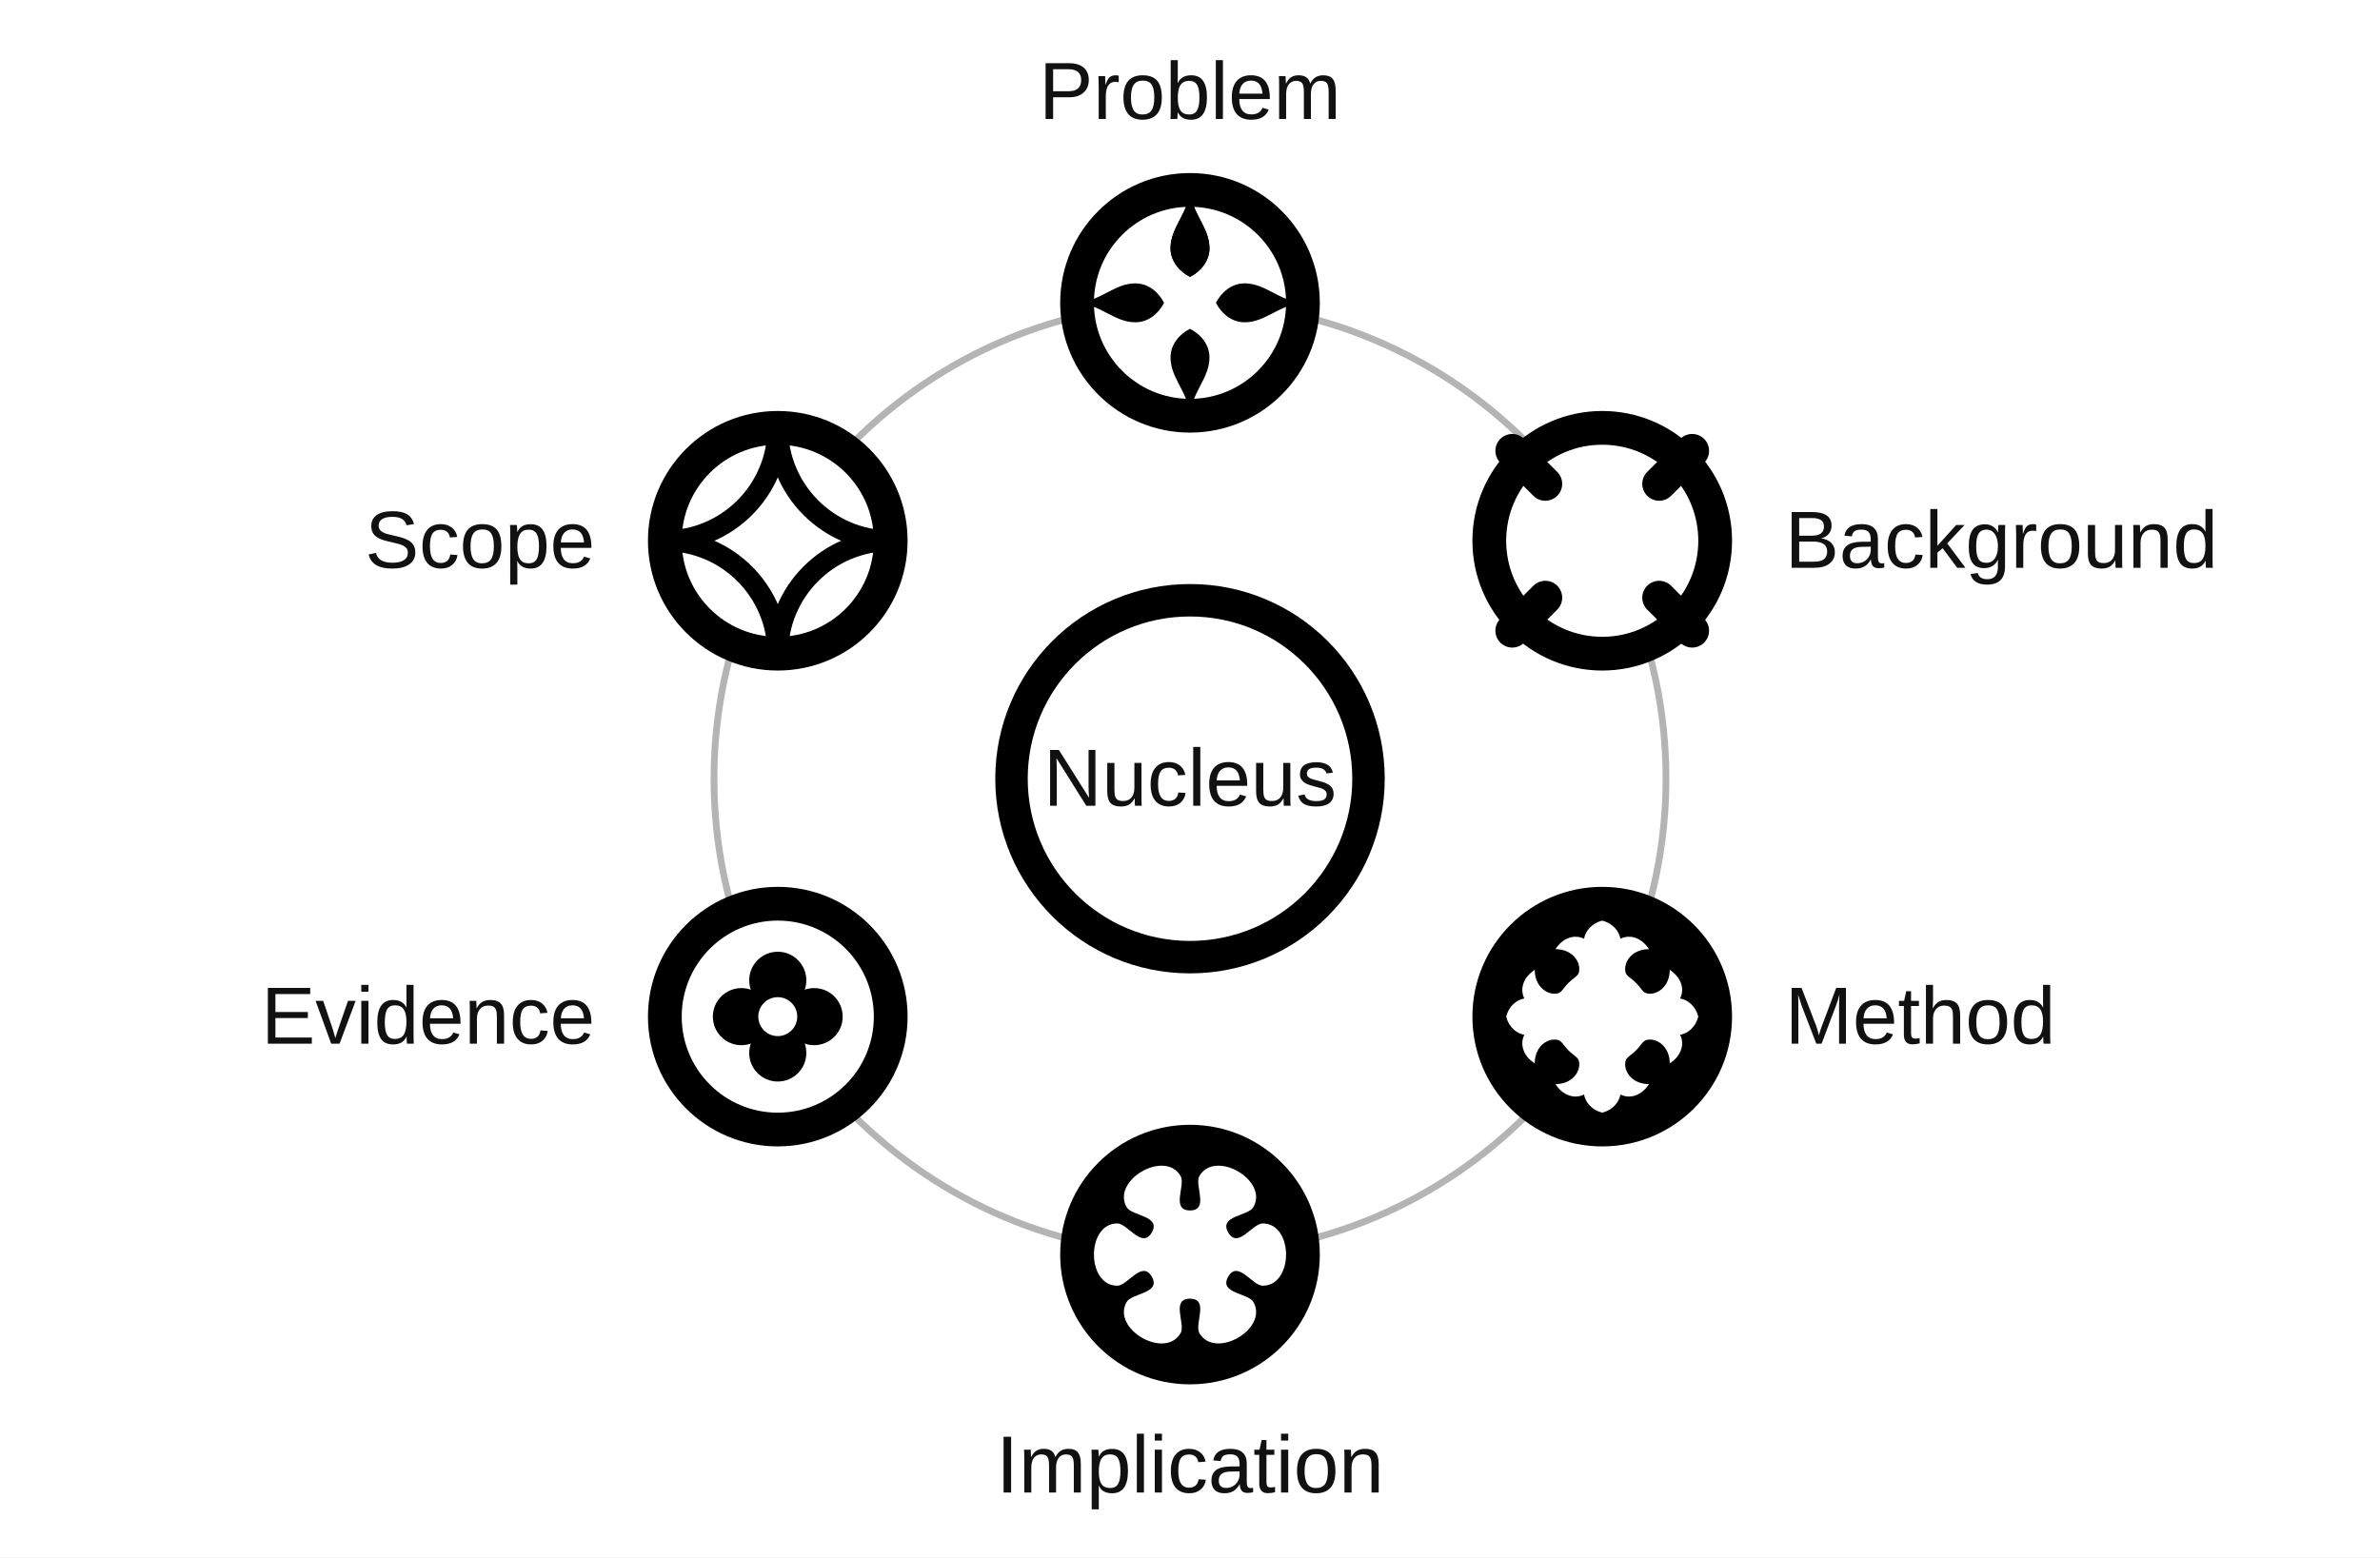
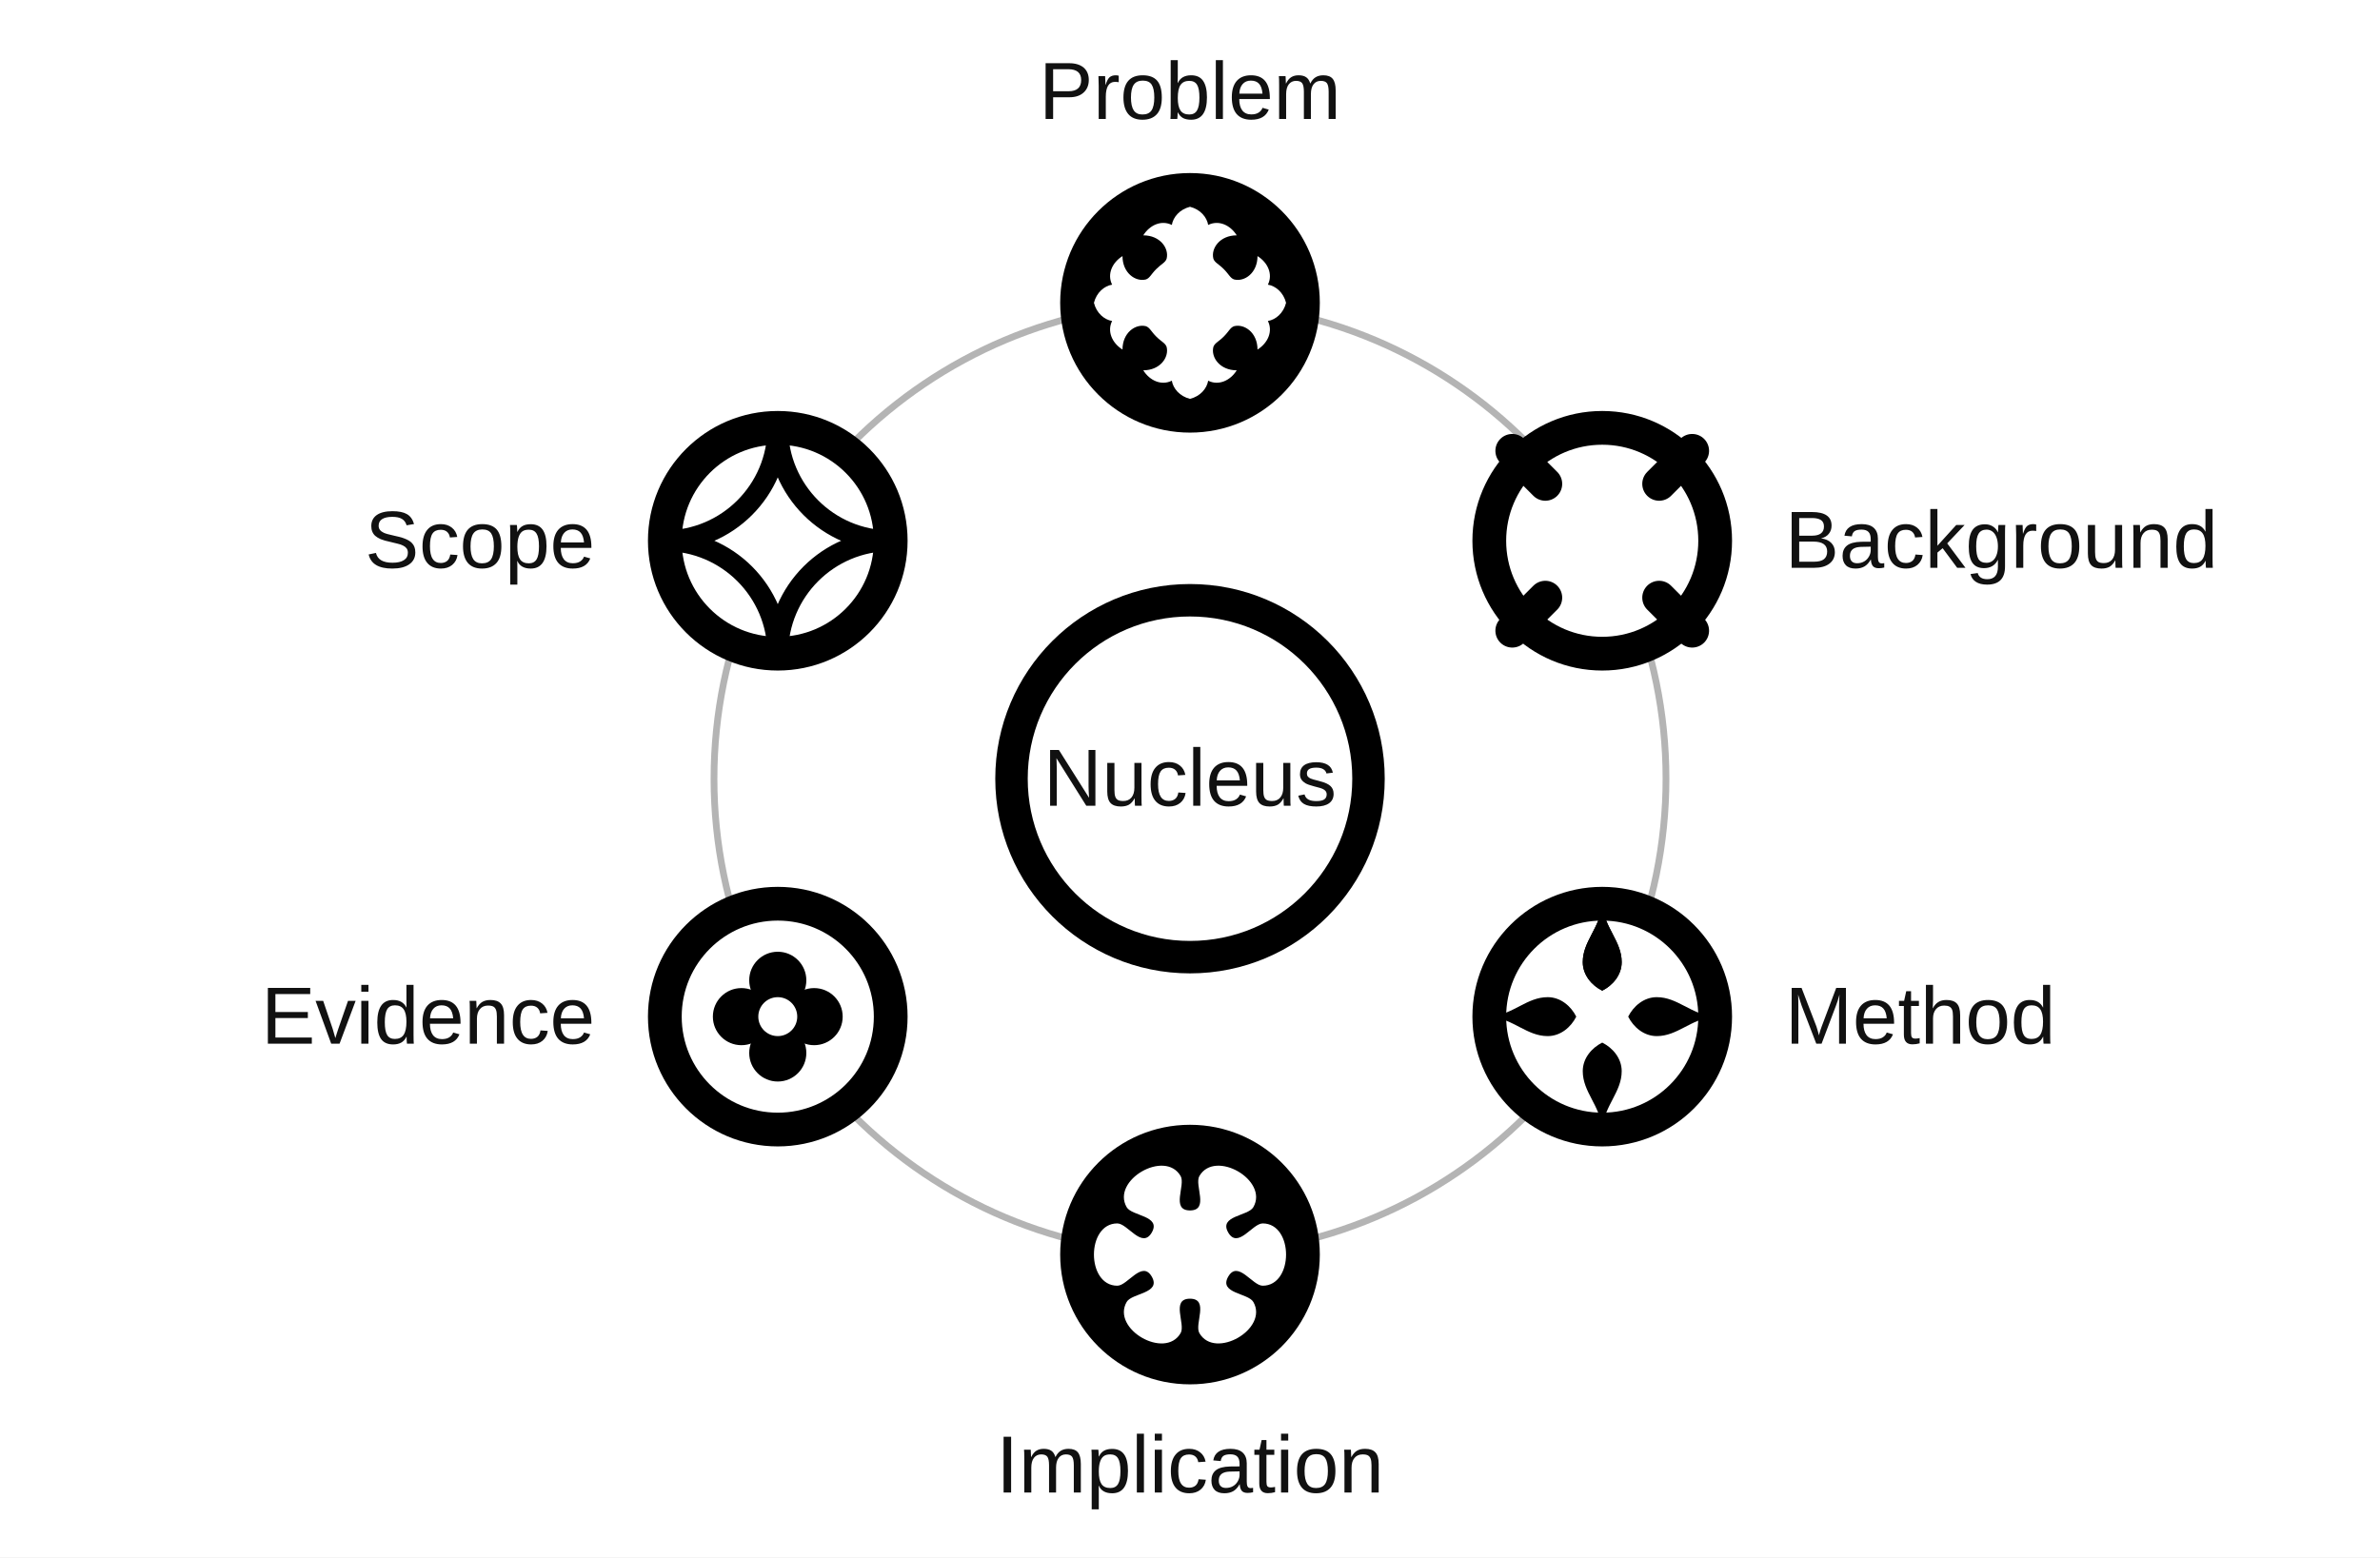
<svg xmlns="http://www.w3.org/2000/svg" viewBox="0 0 440 288" width="440" height="288">
  <defs>
    <symbol id="problem" viewBox="0 0 100 100">
+       <circle cx="50" cy="50" r="50" fill="#000" />
+       <path d="M50 13                C54 14 56.5 17 57 20                C61 18 65.5 20 68 24                C61.5 24 58 29 59 33                C59.5 34.5 61 35 63 37                C65 39 65.5 40.5 67 41                C71 42 76 38.5 76 32                C80 34.5 82 39 80 43                C83 43.5 86 46 87 50                C86 54 83 56.5 80 57                C82 61 80 65.5 76 68                C76 61.5 71 58 67 59                C65.5 59.5 65 61 63 63                C61 65 59.5 65.5 59 67                C58 71 61.5 76 68 76                C65.5 80 61 82 57 80                C56.5 83 54 86 50 87                C46 86 43.5 83 43 80                C39 82 34.5 80 32 76                C38.5 76 42 71 41 67                C40.5 65.5 39 65 37 63                C35 61 34.5 59.5 33 59                C29 58 24 61.5 24 68                C20 65.5 18 61 20 57                C17 56.5 14 54 13 50                C14 46 17 43.5 20 43                C18 39 20 34.5 24 32                C24 38.5 29 42 33 41                C34.5 40.5 35 39 37 37                C39 35 40.5 34.5 41 33                C42 29 38.5 24 32 24                C34.5 20 39 18 43 20                C43.5 17 46 14 50 13Z" fill="#fff" />
+     </symbol>
+     <symbol id="background" viewBox="0 0 100 100">
+       <circle cx="50" cy="50" r="43.5" fill="#fff" stroke="#000" stroke-width="13" />
+       <path d="M50 1V19 M99 50H81 M50 99V81 M1 50H19" transform="rotate(45 50 50)" fill="none" stroke="#000" stroke-width="13" stroke-linecap="round" />
+     </symbol>
+     <symbol id="method" viewBox="0 0 100 100">
      <circle cx="50" cy="50" r="43.5" fill="#fff" stroke="#000" stroke-width="13" />
      <path id="leaf" d="M50 7                        C49 16 42.5 21 42.5 29                        C42.5 34 46 38 50 40                        C54 38 57.5 34 57.5 29                        C57.5 21 51 16 50 7Z" />
      <g fill="#000">
        <use href="#leaf" />
        <use href="#leaf" transform="rotate(90 50 50)" />
        <use href="#leaf" transform="rotate(180 50 50)" />
        <use href="#leaf" transform="rotate(270 50 50)" />
      </g>
-     </symbol>
-     <symbol id="background" viewBox="0 0 100 100">
-       <circle cx="50" cy="50" r="43.5" fill="#fff" stroke="#000" stroke-width="13" />
-       <path d="M50 1V19 M99 50H81 M50 99V81 M1 50H19" transform="rotate(45 50 50)" fill="none" stroke="#000" stroke-width="13" stroke-linecap="round" />
-     </symbol>
-     <symbol id="method" viewBox="0 0 100 100">
-       <circle cx="50" cy="50" r="50" fill="#000" />
-       <path d="M50 13                C54 14 56.5 17 57 20                C61 18 65.5 20 68 24                C61.5 24 58 29 59 33                C59.5 34.5 61 35 63 37                C65 39 65.5 40.5 67 41                C71 42 76 38.5 76 32                C80 34.5 82 39 80 43                C83 43.5 86 46 87 50                C86 54 83 56.5 80 57                C82 61 80 65.5 76 68                C76 61.5 71 58 67 59                C65.5 59.5 65 61 63 63                C61 65 59.5 65.5 59 67                C58 71 61.5 76 68 76                C65.5 80 61 82 57 80                C56.5 83 54 86 50 87                C46 86 43.5 83 43 80                C39 82 34.5 80 32 76                C38.5 76 42 71 41 67                C40.5 65.5 39 65 37 63                C35 61 34.5 59.5 33 59                C29 58 24 61.5 24 68                C20 65.5 18 61 20 57                C17 56.5 14 54 13 50                C14 46 17 43.5 20 43                C18 39 20 34.5 24 32                C24 38.5 29 42 33 41                C34.5 40.5 35 39 37 37                C39 35 40.5 34.5 41 33                C42 29 38.5 24 32 24                C34.5 20 39 18 43 20                C43.5 17 46 14 50 13Z" fill="#fff" />
    </symbol>
    <symbol id="implication" viewBox="0 0 100 100">
      <circle cx="50" cy="50" r="50" fill="#000" />
      <path d="M64.72 41.5                C68.5 48 74 38 78 38                C90 38 90 62 78 62                C74 62 68.5 52 64.72 58.5                C60.98 65.02 72.39 64.78 74.39 68.25                C80.39 78.64 59.61 90.64 53.61 80.25                C51.61 76.78 57.52 67.02 50 67                C42.48 67.02 48.39 76.78 46.39 80.25                C40.39 90.64 19.61 78.64 25.61 68.25                C27.61 64.78 39.02 65.02 35.28 58.5                C31.5 52 26 62 22 62                C10 62 10 38 22 38                C26 38 31.5 48 35.28 41.5                C39.02 34.98 27.61 35.22 25.61 31.75                C19.61 21.36 40.39 9.36 46.39 19.75                C48.39 23.22 42.48 32.98 50 33                C57.52 32.98 51.61 23.22 53.61 19.75                C59.61 9.36 80.39 21.36 74.39 31.75                C72.39 35.22 60.98 34.98 64.72 41.5Z" fill="#fff" />
    </symbol>
    <symbol id="evidence" viewBox="0 0 100 100">
      <circle cx="50" cy="50" r="43.5" fill="#fff" stroke="#000" stroke-width="13" />
      <g fill="#000">
        <circle cx="50" cy="36" r="11" />
        <circle cx="64" cy="50" r="11" />
        <circle cx="50" cy="64" r="11" />
        <circle cx="36" cy="50" r="11" />
      </g>
      <circle cx="50" cy="50" r="7.5" fill="#fff" />
    </symbol>
    <symbol id="scope" viewBox="0 0 100 100">
      <circle cx="50" cy="50" r="43.5" fill="#fff" stroke="#000" stroke-width="13" />
      <path d="M50 6.5                A43.5 43.5 0 0 0 93.5 50                A43.5 43.5 0 0 0 50 93.5                A43.5 43.5 0 0 0 6.5 50                A43.5 43.5 0 0 0 50 6.5Z" fill="none" stroke="#000" stroke-width="8" stroke-linejoin="round" />
    </symbol>
  </defs>
  <rect width="440" height="288" fill="#fff" />
  <circle cx="220" cy="144" r="88" fill="none" stroke="#b4b4b4" stroke-width="1.25" />
  <circle cx="220" cy="144" r="33" fill="#fff" stroke="#000" stroke-width="6" />
  <use href="#problem" x="196" y="32" width="48" height="48" />
  <use href="#background" x="272.21" y="76" width="48" height="48" />
  <use href="#method" x="272.21" y="164" width="48" height="48" />
  <use href="#implication" x="196" y="208" width="48" height="48" />
  <use href="#evidence" x="119.79" y="164" width="48" height="48" />
  <use href="#scope" x="119.79" y="76" width="48" height="48" />
  <g font-family="Arial, Helvetica, sans-serif" font-size="15" fill="#111" text-anchor="middle">
    <text x="220" y="149">Nucleus</text>
    <text x="220" y="22">Problem</text>
    <text x="330" y="105" text-anchor="start">Background</text>
    <text x="330" y="193" text-anchor="start">Method</text>
    <text x="220" y="276">Implication</text>
    <text x="110" y="193" text-anchor="end">Evidence</text>
    <text x="110" y="105" text-anchor="end">Scope</text>
  </g>
</svg>
